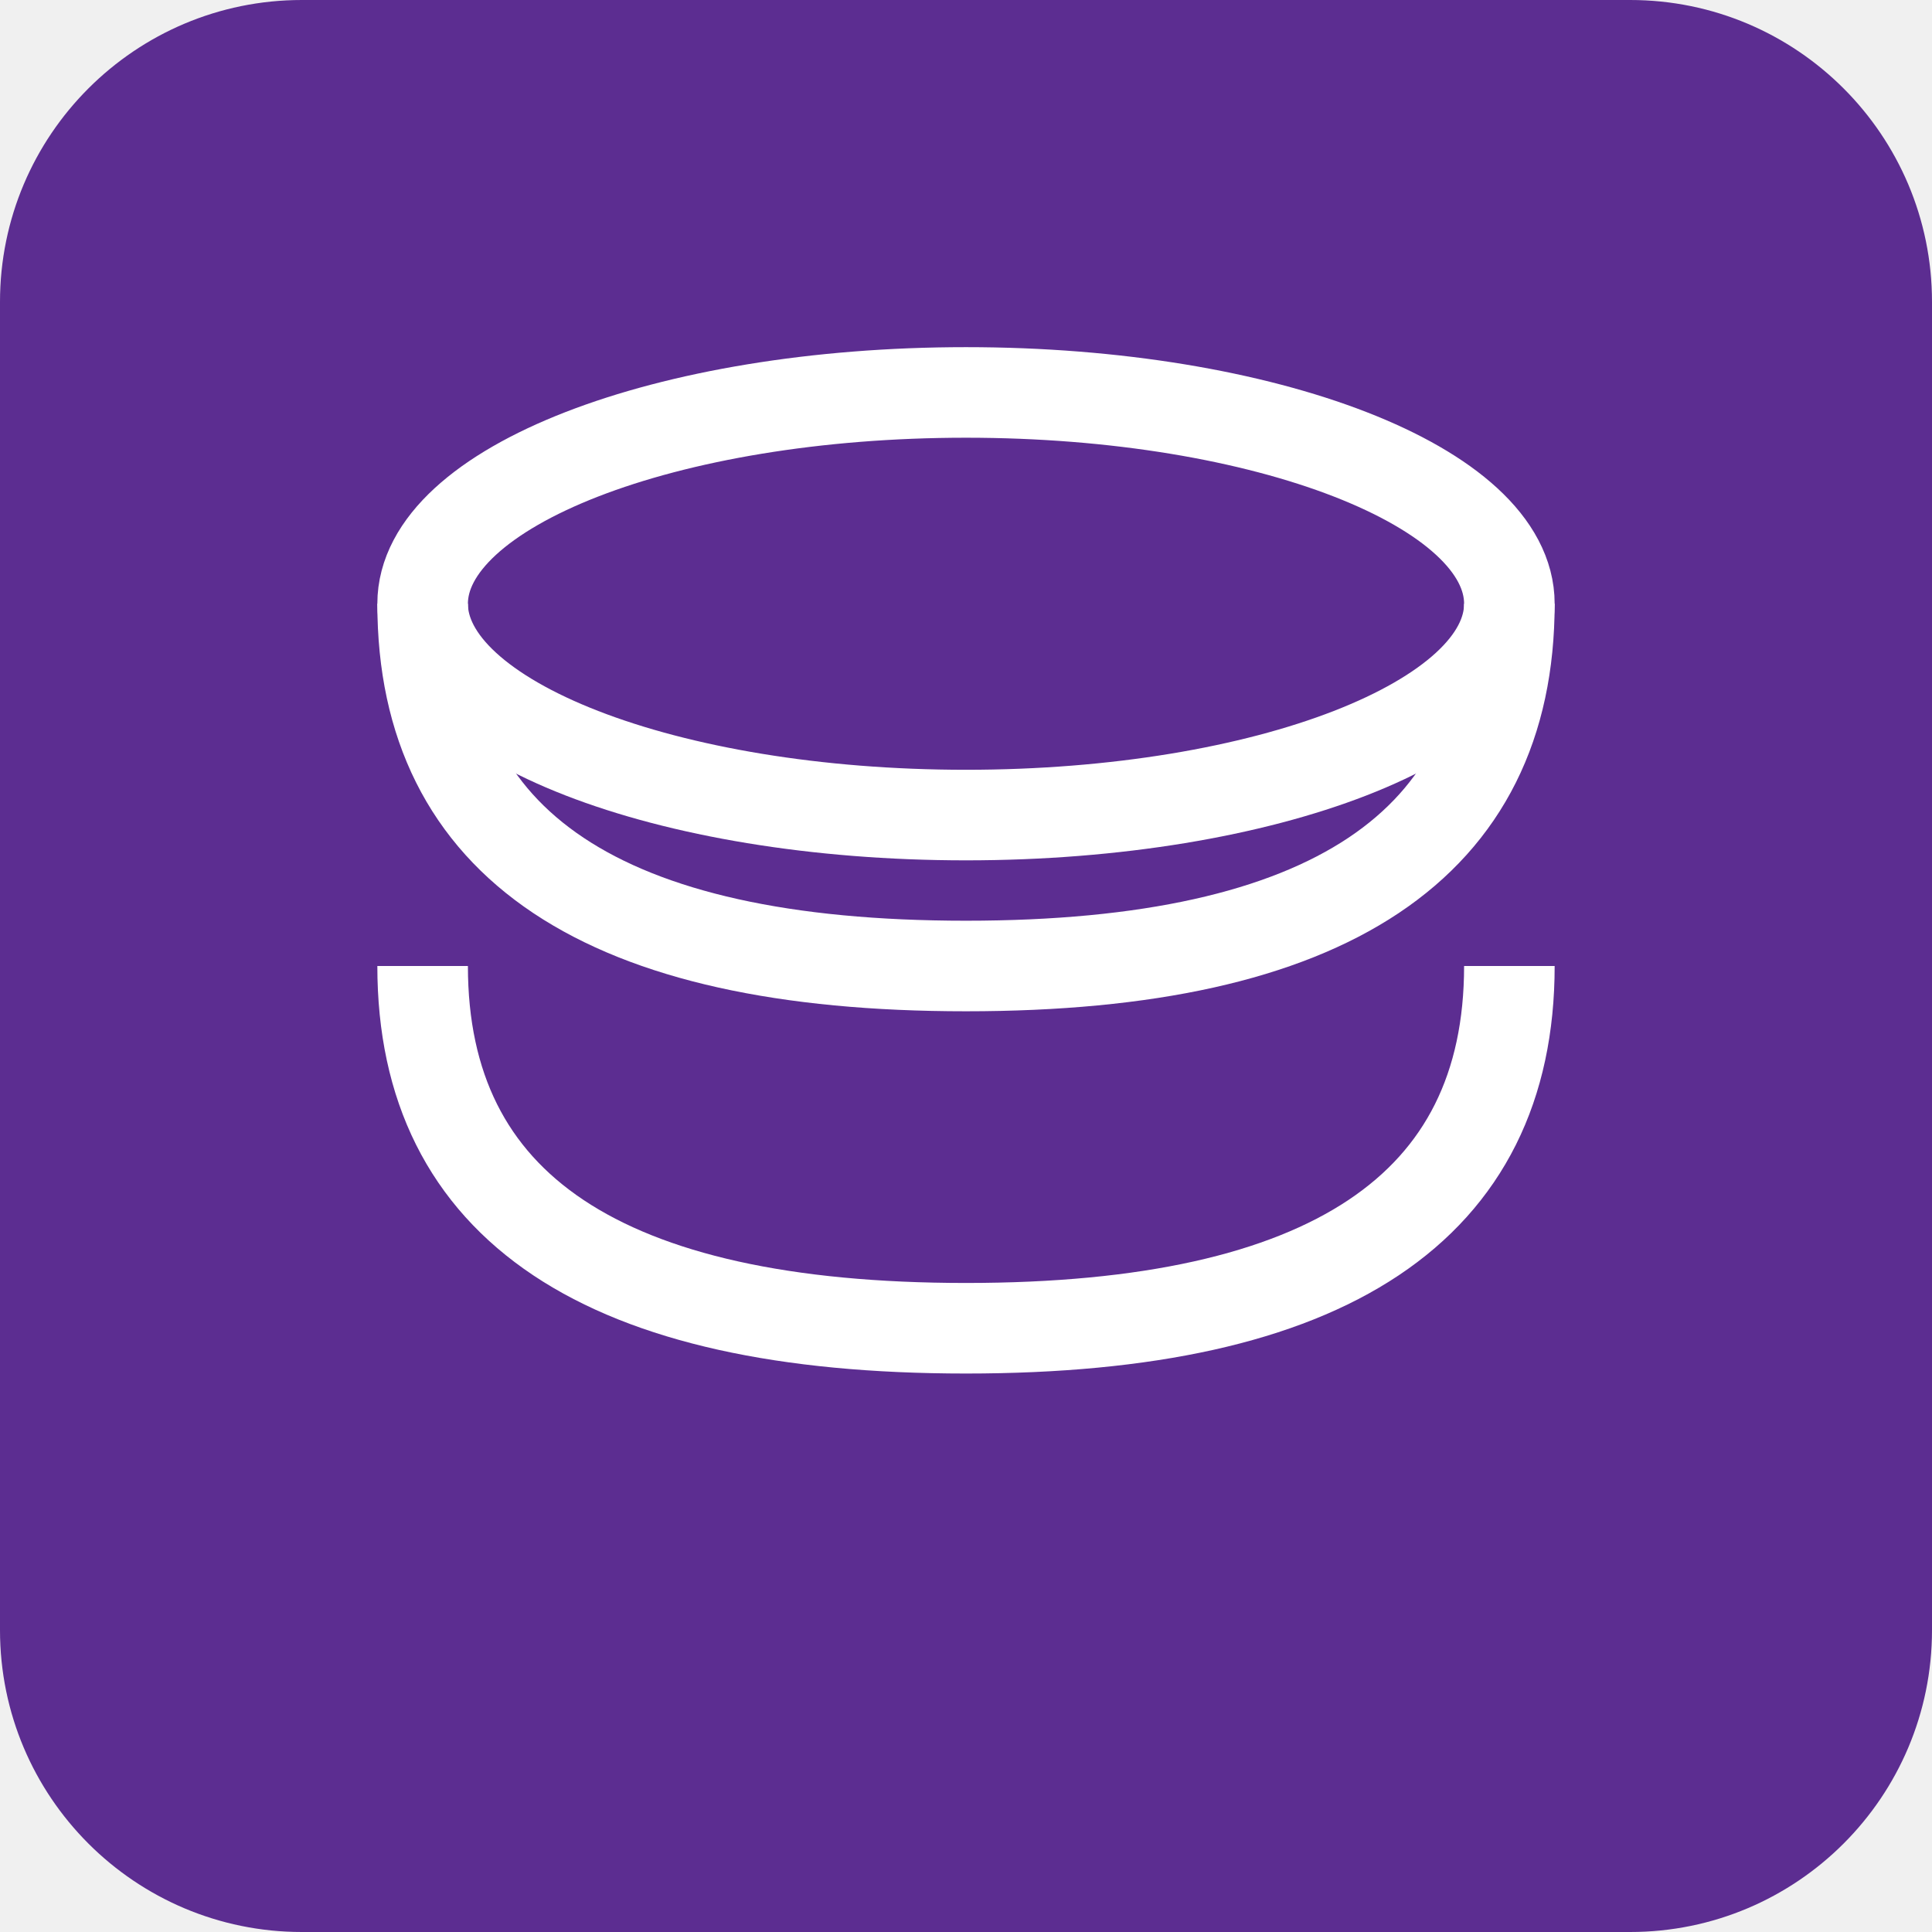
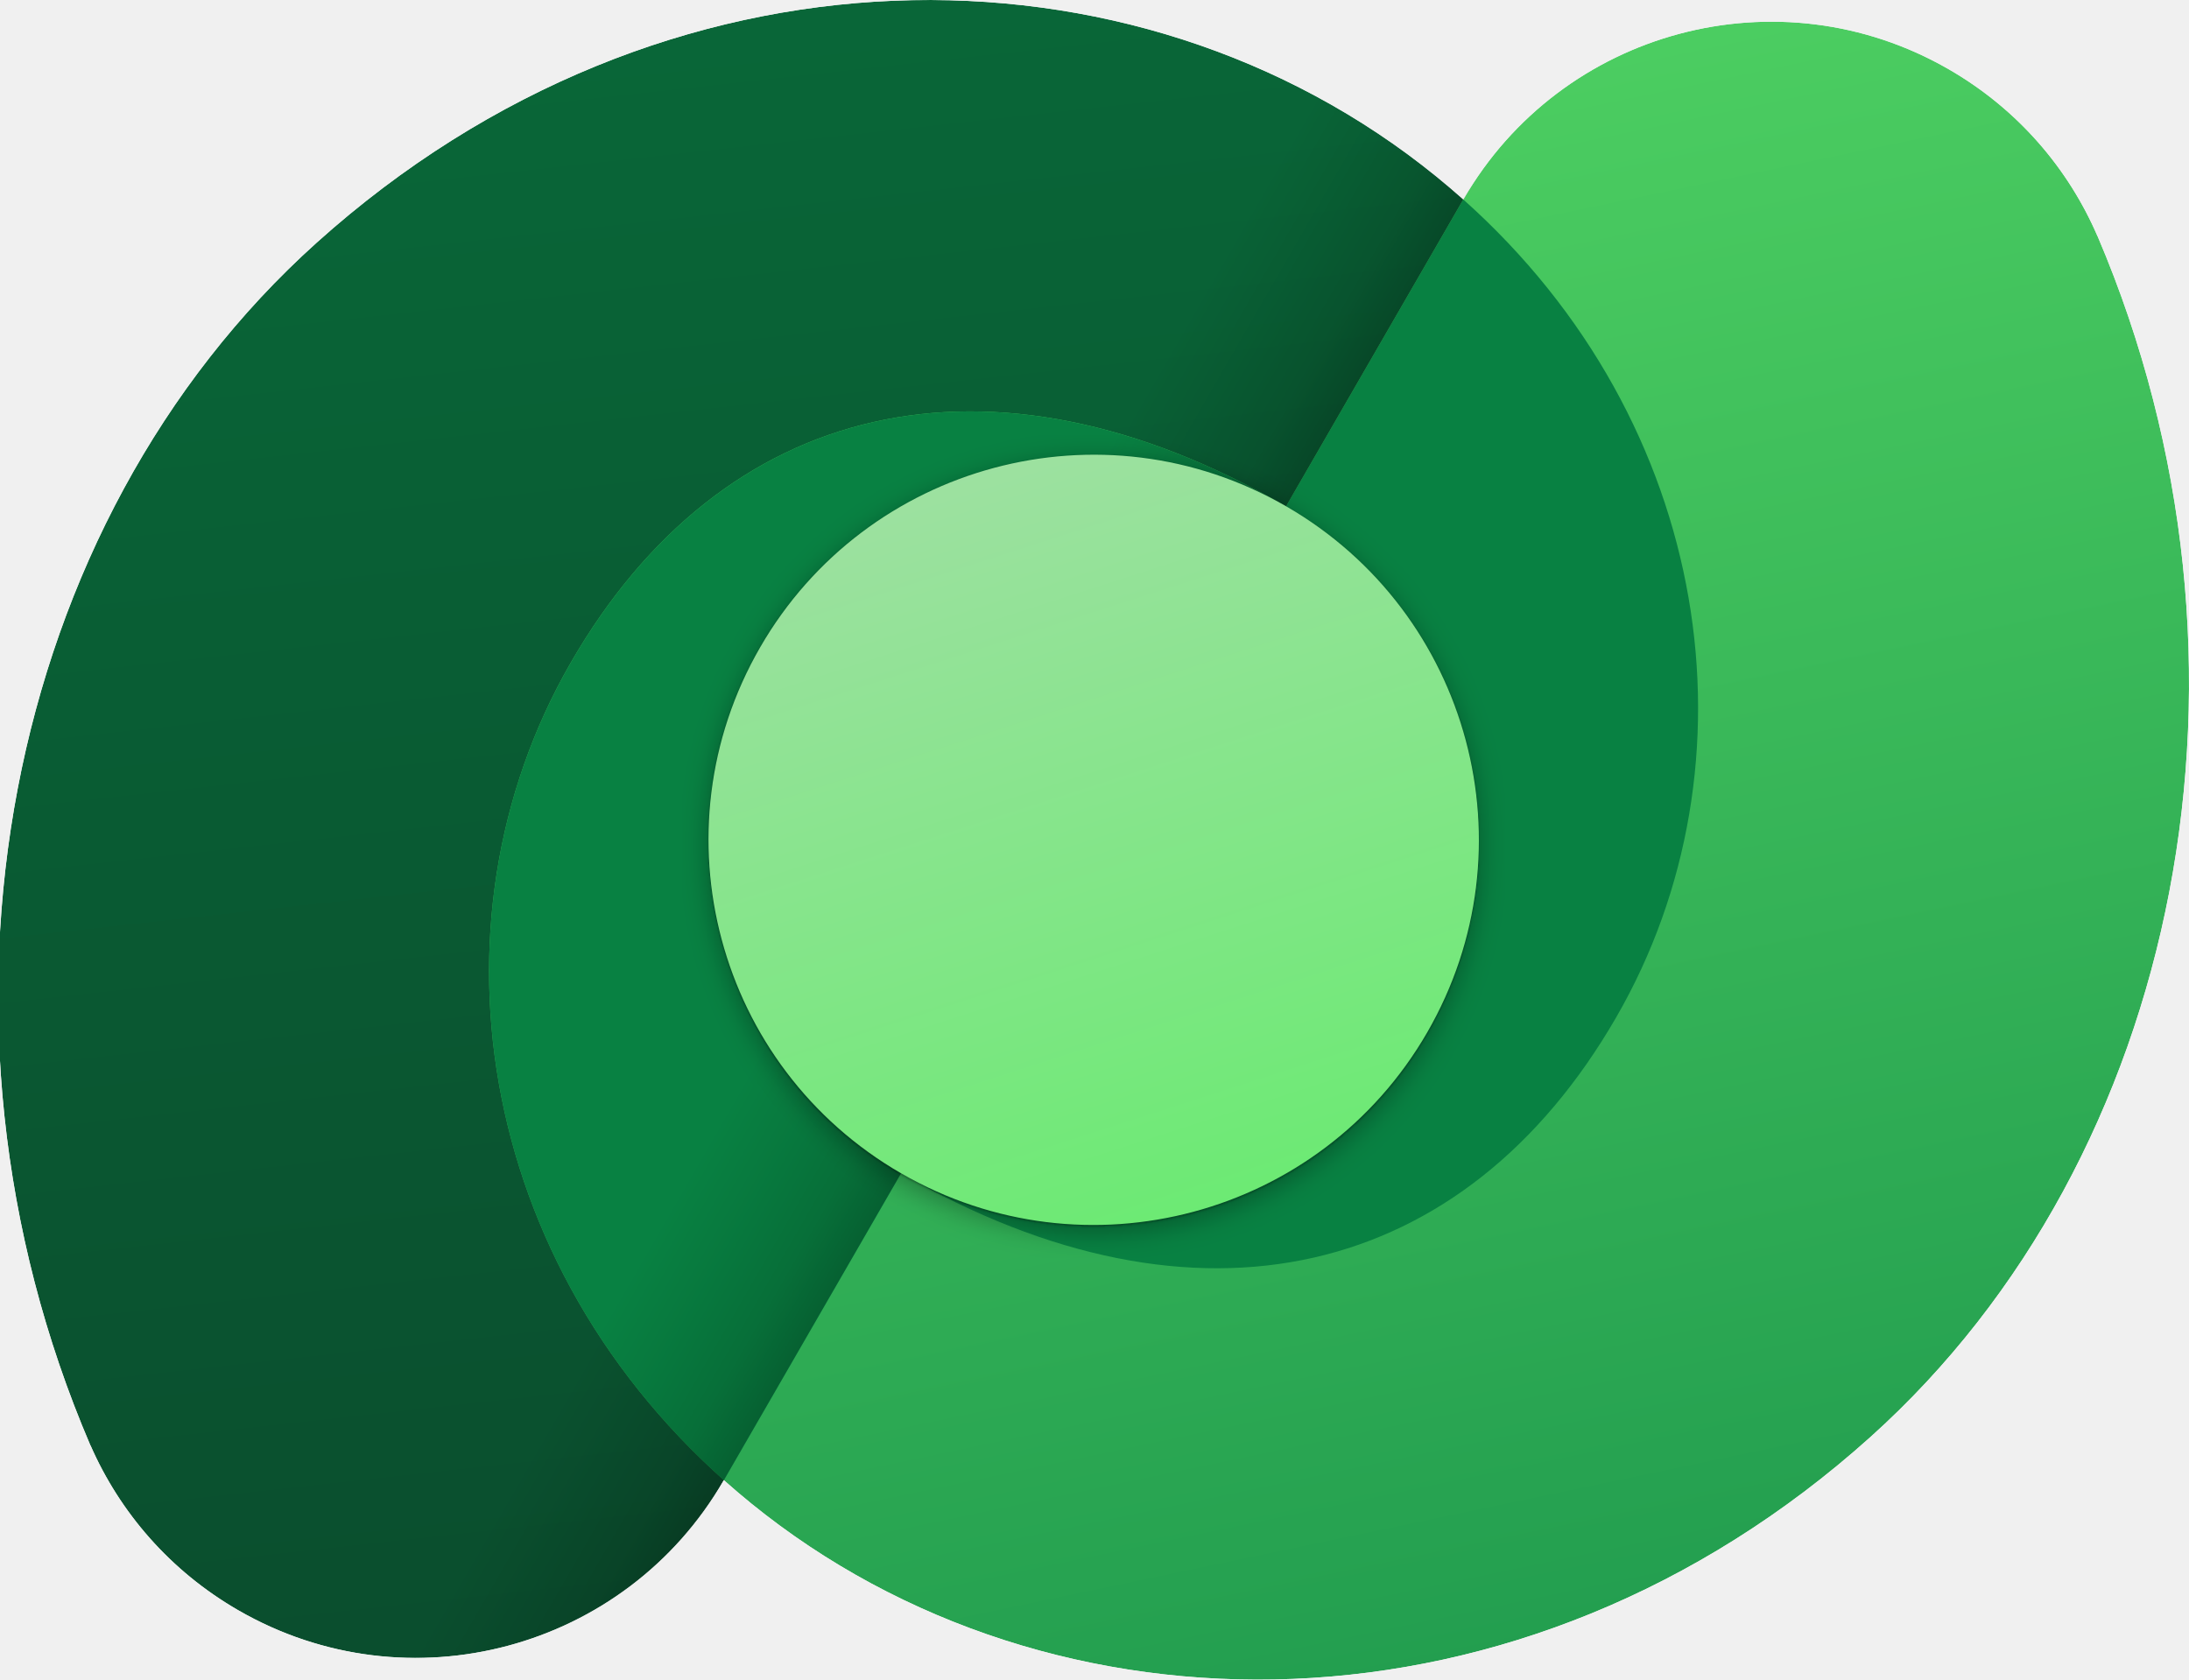
- <svg xmlns="http://www.w3.org/2000/svg" viewBox="0 0 64 64">
-   <rect width="64" height="64" rx="10" fill="#5C2D91" />
-   <ellipse cx="32" cy="20" rx="18" ry="7" fill="none" stroke="white" stroke-width="3" />
-   <path d="M14 20 Q14 32 32 32 Q50 32 50 20" fill="none" stroke="white" stroke-width="3" />
-   <path d="M14 32 Q14 44 32 44 Q50 44 50 32" fill="none" stroke="white" stroke-width="3" />
+ <svg xmlns="http://www.w3.org/2000/svg" width="339.857" height="260.816" viewBox="0 0 339.857 260.816" fill="none" version="1.1" id="svg5758">
+   <g clip-path="url(#clip0)" id="g5699" transform="translate(0,-39.60003)">
+     <g clip-path="url(#clip1)" id="g5697">
+       <mask id="mask0" mask-type="alpha" maskUnits="userSpaceOnUse" x="-1" y="39" width="341" height="262">
+         <path d="m 325.674,76.303 -0.011,-6e-4 C 321.127,65.766 313.279,56.548 302.581,50.372 276.186,35.133 242.436,44.175 227.196,70.568 l -0.015,-9e-4 c -1.366,-1.219 -2.772,-2.413 -4.215,-3.586 C 176.198,28.989 103.074,28.818 49.15,77.292 0.71,120.834 -14.444,197.552 14.03,264.032 l 0.018,0.001 c 4.557,10.402 12.353,19.494 22.942,25.608 26.386,15.233 60.123,6.202 75.37,-20.171 l 0.015,10e-4 0.014,-0.024 c 1.365,1.219 2.77,2.415 4.213,3.588 46.768,37.993 119.892,38.163 173.816,-10.31 48.362,-43.473 63.545,-120.015 35.257,-186.422 z" fill="#c4c4c4" id="path5680" />
+       </mask>
+       <g mask="url(#mask0)" id="g5695">
+         <path fill-rule="evenodd" clip-rule="evenodd" d="m 139.902,221.798 c 46.136,26.636 87.59,16.36 111.032,-24.242 C 274.376,156.953 265.562,101.588 222.968,66.985 176.2,28.992 103.076,28.822 49.151,77.295 0.712,120.838 -14.442,197.556 14.031,264.036 l 0.015,10e-4 c 4.557,10.401 12.353,19.494 22.942,25.607 26.386,15.234 60.123,6.203 75.37,-20.17 h 0.018 z" fill="url(#paint0_linear)" id="path5683" style="fill:url(#paint0_linear)" />
+         <path fill-rule="evenodd" clip-rule="evenodd" d="m 325.662,76.303 0.013,8e-4 C 353.964,142.71 338.781,219.252 290.419,262.725 236.494,311.198 163.371,311.028 116.603,273.035 74.008,238.432 65.195,183.067 88.637,142.465 112.079,101.862 153.532,91.587 199.668,118.223 l 27.514,-47.656 0.015,8e-4 c 15.241,-26.392 48.99,-35.433 75.384,-20.195 10.697,6.176 18.545,15.393 23.081,25.929 z" fill="url(#paint1_linear)" id="path5685" style="fill:url(#paint1_linear)" />
+         <path fill-rule="evenodd" clip-rule="evenodd" d="m 199.669,118.226 c -46.136,-26.637 -87.59,-16.361 -111.032,24.241 -22.648,39.228 -15.188,92.235 23.755,126.985 l 27.512,-47.653 c 46.136,26.637 87.59,16.361 111.031,-24.241 22.648,-39.228 15.189,-92.235 -23.754,-126.985 z" fill="#088142" id="path5687" />
+         <rect opacity="0.25" x="216.834" y="32.269" width="28.122" height="345.122" transform="rotate(30,216.834,32.2689)" fill="url(#paint2_linear)" id="rect5689" style="fill:url(#paint2_linear)" />
+         <g filter="url(#filter0_dd)" id="g5693">
+           <path d="m 221.587,199.911 c -16.512,28.599 -53.082,38.398 -81.681,21.886 -28.6,-16.512 -38.399,-53.082 -21.887,-81.682 16.512,-28.599 53.082,-38.398 81.682,-21.886 28.599,16.512 38.398,53.082 21.886,81.682 z" fill="url(#paint3_linear)" id="path5691" style="fill:url(#paint3_linear)" />
+         </g>
+       </g>
+     </g>
+   </g>
+   <defs id="defs5756">
+     <filter id="filter0_dd" x="105.998" y="107.208" width="127.611" height="127.611" filterUnits="userSpaceOnUse" color-interpolation-filters="sRGB">
+       <feFlood flood-opacity="0" result="BackgroundImageFix" id="feFlood5701" />
+       <feColorMatrix in="SourceAlpha" type="matrix" values="0 0 0 0 0 0 0 0 0 0 0 0 0 0 0 0 0 0 127 0" id="feColorMatrix5703" />
+       <feOffset dy="0.19" id="feOffset5705" />
+       <feGaussianBlur stdDeviation="0.19" id="feGaussianBlur5707" />
+       <feColorMatrix type="matrix" values="0 0 0 0 0 0 0 0 0 0 0 0 0 0 0 0 0 0 0.24 0" id="feColorMatrix5709" />
+       <feBlend mode="normal" in2="BackgroundImageFix" result="effect1_dropShadow" id="feBlend5711" />
+       <feColorMatrix in="SourceAlpha" type="matrix" values="0 0 0 0 0 0 0 0 0 0 0 0 0 0 0 0 0 0 127 0" id="feColorMatrix5713" />
+       <feOffset dy="1" id="feOffset5715" />
+       <feGaussianBlur stdDeviation="2" id="feGaussianBlur5717" />
+       <feColorMatrix type="matrix" values="0 0 0 0 0 0 0 0 0 0 0 0 0 0 0 0 0 0 0.32 0" id="feColorMatrix5719" />
+       <feBlend mode="normal" in2="effect1_dropShadow" result="effect2_dropShadow" id="feBlend5721" />
+       <feBlend mode="normal" in="SourceGraphic" in2="effect2_dropShadow" result="shape" id="feBlend5723" />
+     </filter>
+     <linearGradient id="paint0_linear" x1="124.665" y1="36.265" x2="154.132" y2="303.732" gradientUnits="userSpaceOnUse">
+       <stop stop-color="#096738" id="stop5726" />
+       <stop offset="1" stop-color="#0A4C2D" id="stop5728" />
+     </linearGradient>
+     <linearGradient id="paint1_linear" x1="245.933" y1="32.867" x2="301.467" y2="298.067" gradientUnits="userSpaceOnUse">
+       <stop stop-color="#4ED062" id="stop5731" />
+       <stop offset="1" stop-color="#209B4E" id="stop5733" />
+     </linearGradient>
+     <linearGradient id="paint2_linear" x1="244.956" y1="306.88" x2="216.834" y2="306.88" gradientUnits="userSpaceOnUse">
+       <stop id="stop5736" />
+       <stop offset="0.272" stop-opacity="0.561" id="stop5738" />
+       <stop offset="0.621" stop-opacity="0.265" id="stop5740" />
+       <stop offset="1" stop-opacity="0" id="stop5742" />
+     </linearGradient>
+     <linearGradient id="paint3_linear" x1="229.608" y1="229.818" x2="186.334" y2="95.67" gradientUnits="userSpaceOnUse">
+       <stop stop-color="#66EB6E" id="stop5745" />
+       <stop offset="1" stop-color="#9FE0A2" id="stop5747" />
+     </linearGradient>
+     <clipPath id="clip0">
+       <rect width="340" height="340" fill="#ffffff" id="rect5750" x="0" y="0" />
+     </clipPath>
+     <clipPath id="clip1">
+       <rect width="340" height="340" fill="#ffffff" id="rect5753" x="0" y="0" />
+     </clipPath>
+   </defs>
</svg>
